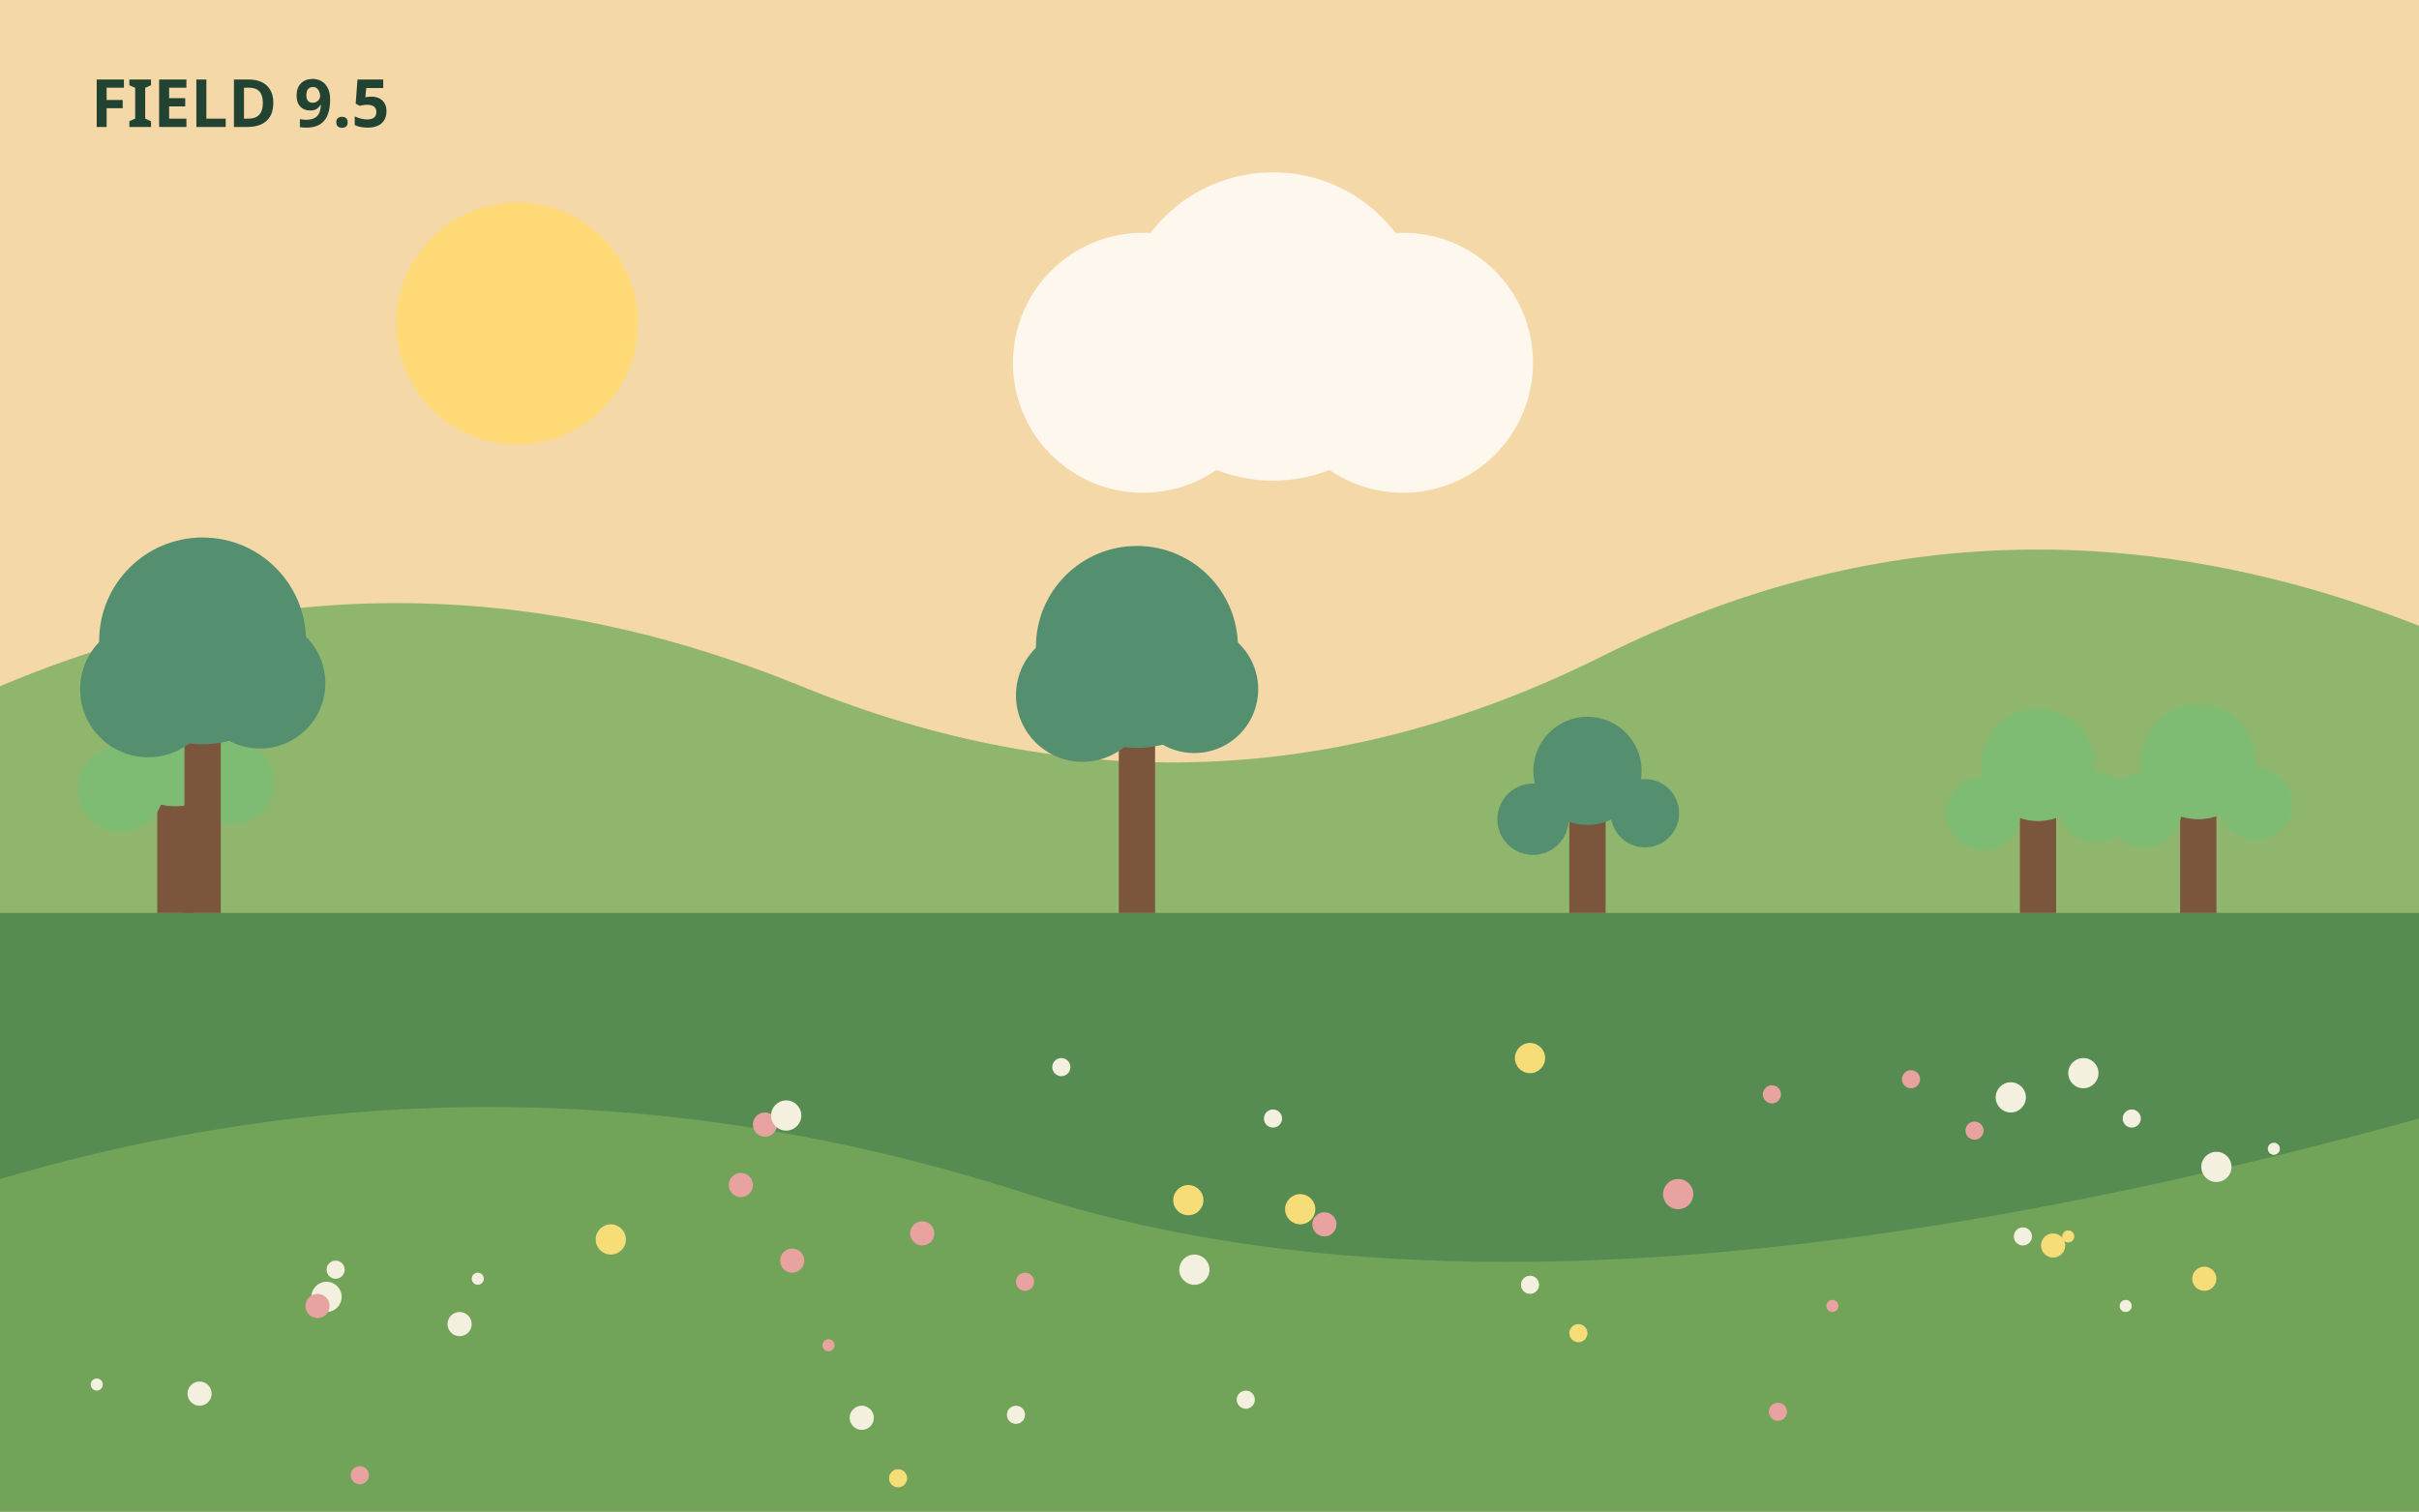
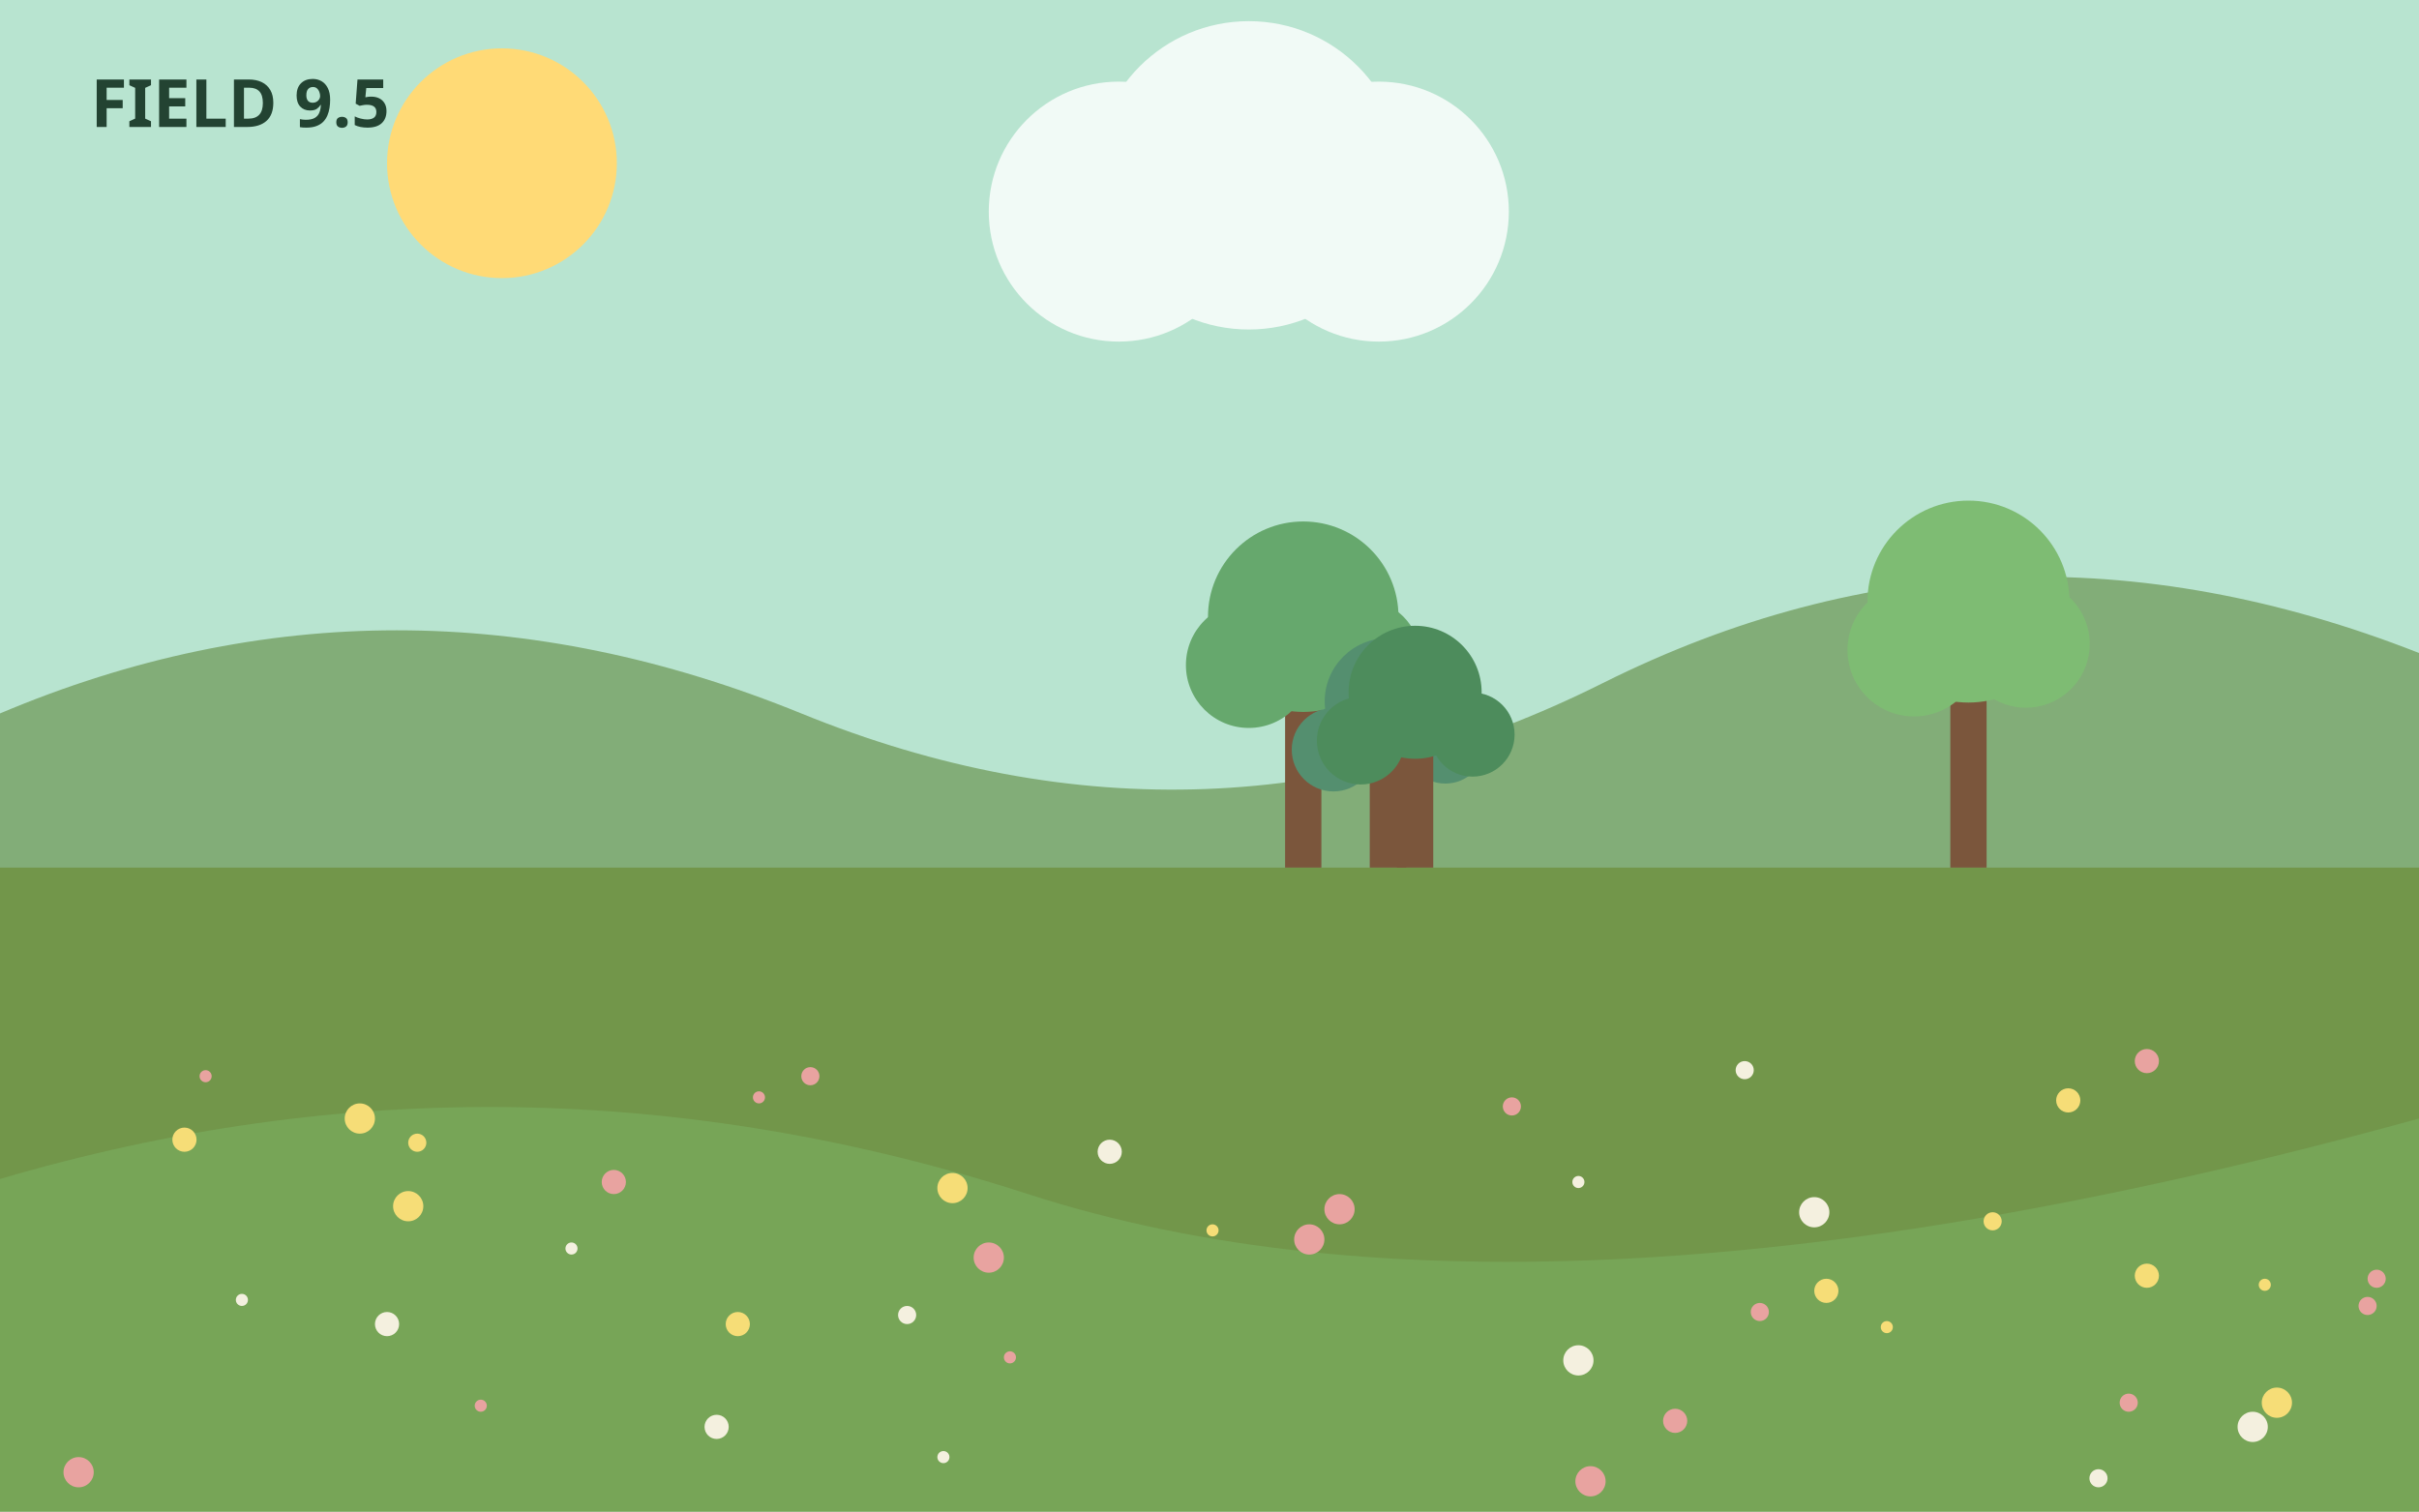
<svg xmlns="http://www.w3.org/2000/svg" width="800" height="500" viewBox="0 0 800 500">
-   <rect width="800" height="500" fill="#f4d8a8" />
-   <circle cx="171" cy="107" r="40" fill="#ffda76" />
+   <rect width="800" height="500" fill="#b8e4d0" />
+   <circle cx="166" cy="54" r="38" fill="#ffda76" />
  <g fill="#ffffff" opacity="0.8">
-     <circle cx="378" cy="120" r="43" />
-     <circle cx="421" cy="108" r="51" />
-     <circle cx="464" cy="120" r="43" />
+     <circle cx="370" cy="70" r="43" />
+     <circle cx="413" cy="58" r="51" />
+     <circle cx="456" cy="70" r="43" />
  </g>
-   <path d="M0 227 Q130 172 265 227 T530 217 T800 207 V340 H0Z" fill="#8fb66c" />
-   <rect y="302" width="800" height="198" fill="#568b51" />
+   <path d="M0 236 Q130 181 265 236 T530 226 T800 216 V340 H0Z" fill="#82ad78" />
+   <rect y="287" width="800" height="213" fill="#72964a" />
  <path d="M0 390 Q170 340 340 395 T800 370 V500 H0Z" fill="#78a95b" opacity="0.78" />
-   <rect x="52" y="245" width="12" height="57" fill="#7b563c" stroke="none" />
-   <circle cx="58" cy="245" r="21.7" fill="#7ebc73" stroke="none" />
-   <circle cx="40" cy="261" r="14.2" fill="#7ebc73" stroke="none" />
-   <circle cx="77" cy="259" r="13.7" fill="#7ebc73" stroke="none" />
-   <rect x="61" y="212" width="12" height="90" fill="#7b563c" stroke="none" />
-   <circle cx="67" cy="212" r="34.2" fill="#548f6f" stroke="none" />
-   <circle cx="49" cy="228" r="22.5" fill="#548f6f" stroke="none" />
-   <circle cx="86" cy="226" r="21.6" fill="#548f6f" stroke="none" />
-   <rect x="370" y="214" width="12" height="88" fill="#7b563c" stroke="none" />
-   <circle cx="376" cy="214" r="33.4" fill="#548f6f" stroke="none" />
-   <circle cx="358" cy="230" r="22.0" fill="#548f6f" stroke="none" />
-   <circle cx="395" cy="228" r="21.1" fill="#548f6f" stroke="none" />
-   <rect x="519" y="255" width="12" height="47" fill="#7b563c" stroke="none" />
-   <circle cx="525" cy="255" r="17.9" fill="#548f6f" stroke="none" />
-   <circle cx="507" cy="271" r="11.8" fill="#548f6f" stroke="none" />
-   <circle cx="544" cy="269" r="11.3" fill="#548f6f" stroke="none" />
-   <rect x="668" y="253" width="12" height="49" fill="#7b563c" stroke="none" />
-   <circle cx="674" cy="253" r="18.6" fill="#7ebc73" stroke="none" />
-   <circle cx="656" cy="269" r="12.2" fill="#7ebc73" stroke="none" />
-   <circle cx="693" cy="267" r="11.8" fill="#7ebc73" stroke="none" />
-   <rect x="721" y="252" width="12" height="50" fill="#7b563c" stroke="none" />
-   <circle cx="727" cy="252" r="19.0" fill="#7ebc73" stroke="none" />
-   <circle cx="709" cy="268" r="12.5" fill="#7ebc73" stroke="none" />
-   <circle cx="746" cy="266" r="12.0" fill="#7ebc73" stroke="none" />
-   <circle cx="108" cy="429" r="5" fill="#f4f0df" />
-   <circle cx="438" cy="405" r="4" fill="#e8a3a0" />
-   <circle cx="351" cy="353" r="3" fill="#f4f0df" />
-   <circle cx="679" cy="412" r="4" fill="#f6dd77" />
-   <circle cx="253" cy="372" r="4" fill="#e8a3a0" />
-   <circle cx="588" cy="467" r="3" fill="#e8a3a0" />
-   <circle cx="653" cy="374" r="3" fill="#e8a3a0" />
-   <circle cx="412" cy="463" r="3" fill="#f4f0df" />
-   <circle cx="606" cy="432" r="2" fill="#e8a3a0" />
-   <circle cx="152" cy="438" r="4" fill="#f4f0df" />
-   <circle cx="66" cy="461" r="4" fill="#f4f0df" />
-   <circle cx="119" cy="488" r="3" fill="#e8a3a0" />
-   <circle cx="705" cy="370" r="3" fill="#f4f0df" />
-   <circle cx="506" cy="350" r="5" fill="#f6dd77" />
-   <circle cx="260" cy="369" r="5" fill="#f4f0df" />
-   <circle cx="733" cy="386" r="5" fill="#f4f0df" />
-   <circle cx="32" cy="458" r="2" fill="#f4f0df" />
-   <circle cx="421" cy="370" r="3" fill="#f4f0df" />
-   <circle cx="111" cy="420" r="3" fill="#f4f0df" />
-   <circle cx="105" cy="432" r="4" fill="#e8a3a0" />
-   <circle cx="752" cy="380" r="2" fill="#f4f0df" />
-   <circle cx="202" cy="410" r="5" fill="#f6dd77" />
-   <circle cx="395" cy="420" r="5" fill="#f4f0df" />
-   <circle cx="430" cy="400" r="5" fill="#f6dd77" />
-   <circle cx="506" cy="425" r="3" fill="#f4f0df" />
-   <circle cx="729" cy="423" r="4" fill="#f6dd77" />
-   <circle cx="393" cy="397" r="5" fill="#f6dd77" />
-   <circle cx="158" cy="423" r="2" fill="#f4f0df" />
-   <circle cx="669" cy="409" r="3" fill="#f4f0df" />
-   <circle cx="586" cy="362" r="3" fill="#e8a3a0" />
-   <circle cx="339" cy="424" r="3" fill="#e8a3a0" />
-   <circle cx="689" cy="355" r="5" fill="#f4f0df" />
-   <circle cx="665" cy="363" r="5" fill="#f4f0df" />
-   <circle cx="522" cy="441" r="3" fill="#f6dd77" />
-   <circle cx="285" cy="469" r="4" fill="#f4f0df" />
-   <circle cx="684" cy="409" r="2" fill="#f6dd77" />
-   <circle cx="297" cy="489" r="3" fill="#f6dd77" />
-   <circle cx="245" cy="392" r="4" fill="#e8a3a0" />
-   <circle cx="305" cy="408" r="4" fill="#e8a3a0" />
-   <circle cx="336" cy="468" r="3" fill="#f4f0df" />
-   <circle cx="555" cy="395" r="5" fill="#e8a3a0" />
-   <circle cx="262" cy="417" r="4" fill="#e8a3a0" />
-   <circle cx="703" cy="432" r="2" fill="#f4f0df" />
-   <circle cx="632" cy="357" r="3" fill="#e8a3a0" />
-   <circle cx="274" cy="445" r="2" fill="#e8a3a0" />
+   <rect x="425" y="204" width="12" height="83" fill="#7b563c" stroke="none" />
+   <circle cx="431" cy="204" r="31.5" fill="#66a86d" stroke="none" />
+   <circle cx="413" cy="220" r="20.8" fill="#66a86d" stroke="none" />
+   <circle cx="450" cy="218" r="19.9" fill="#66a86d" stroke="none" />
+   <rect x="453" y="232" width="12" height="55" fill="#7b563c" stroke="none" />
+   <circle cx="459" cy="232" r="20.9" fill="#548f6f" stroke="none" />
+   <circle cx="441" cy="248" r="13.8" fill="#548f6f" stroke="none" />
+   <circle cx="478" cy="246" r="13.2" fill="#548f6f" stroke="none" />
+   <rect x="462" y="229" width="12" height="58" fill="#7b563c" stroke="none" />
+   <circle cx="468" cy="229" r="22.0" fill="#4d8c5c" stroke="none" />
+   <circle cx="450" cy="245" r="14.5" fill="#4d8c5c" stroke="none" />
+   <circle cx="487" cy="243" r="13.9" fill="#4d8c5c" stroke="none" />
+   <rect x="645" y="199" width="12" height="88" fill="#7b563c" stroke="none" />
+   <circle cx="651" cy="199" r="33.4" fill="#7ebc73" stroke="none" />
+   <circle cx="633" cy="215" r="22.0" fill="#7ebc73" stroke="none" />
+   <circle cx="670" cy="213" r="21.1" fill="#7ebc73" stroke="none" />
+   <circle cx="315" cy="393" r="5" fill="#f6dd77" />
+   <circle cx="600" cy="401" r="5" fill="#f4f0df" />
+   <circle cx="433" cy="410" r="5" fill="#e8a3a0" />
+   <circle cx="61" cy="377" r="4" fill="#f6dd77" />
+   <circle cx="26" cy="487" r="5" fill="#e8a3a0" />
+   <circle cx="710" cy="422" r="4" fill="#f6dd77" />
+   <circle cx="704" cy="464" r="3" fill="#e8a3a0" />
+   <circle cx="268" cy="356" r="3" fill="#e8a3a0" />
+   <circle cx="753" cy="464" r="5" fill="#f6dd77" />
+   <circle cx="694" cy="489" r="3" fill="#f4f0df" />
+   <circle cx="159" cy="465" r="2" fill="#e8a3a0" />
+   <circle cx="582" cy="434" r="3" fill="#e8a3a0" />
+   <circle cx="68" cy="356" r="2" fill="#e8a3a0" />
+   <circle cx="251" cy="363" r="2" fill="#e8a3a0" />
+   <circle cx="334" cy="449" r="2" fill="#e8a3a0" />
+   <circle cx="554" cy="470" r="4" fill="#e8a3a0" />
+   <circle cx="604" cy="427" r="4" fill="#f6dd77" />
+   <circle cx="135" cy="399" r="5" fill="#f6dd77" />
+   <circle cx="237" cy="472" r="4" fill="#f4f0df" />
+   <circle cx="522" cy="391" r="2" fill="#f4f0df" />
+   <circle cx="749" cy="425" r="2" fill="#f6dd77" />
+   <circle cx="710" cy="351" r="4" fill="#e8a3a0" />
+   <circle cx="80" cy="430" r="2" fill="#f4f0df" />
+   <circle cx="367" cy="381" r="4" fill="#f4f0df" />
+   <circle cx="684" cy="364" r="4" fill="#f6dd77" />
+   <circle cx="128" cy="438" r="4" fill="#f4f0df" />
+   <circle cx="312" cy="482" r="2" fill="#f4f0df" />
+   <circle cx="300" cy="435" r="3" fill="#f4f0df" />
+   <circle cx="119" cy="370" r="5" fill="#f6dd77" />
+   <circle cx="786" cy="423" r="3" fill="#e8a3a0" />
+   <circle cx="624" cy="439" r="2" fill="#f6dd77" />
+   <circle cx="244" cy="438" r="4" fill="#f6dd77" />
+   <circle cx="138" cy="378" r="3" fill="#f6dd77" />
+   <circle cx="500" cy="366" r="3" fill="#e8a3a0" />
+   <circle cx="443" cy="400" r="5" fill="#e8a3a0" />
+   <circle cx="526" cy="490" r="5" fill="#e8a3a0" />
+   <circle cx="203" cy="391" r="4" fill="#e8a3a0" />
+   <circle cx="522" cy="450" r="5" fill="#f4f0df" />
+   <circle cx="659" cy="404" r="3" fill="#f6dd77" />
+   <circle cx="327" cy="416" r="5" fill="#e8a3a0" />
+   <circle cx="745" cy="472" r="5" fill="#f4f0df" />
+   <circle cx="189" cy="413" r="2" fill="#f4f0df" />
+   <circle cx="577" cy="354" r="3" fill="#f4f0df" />
+   <circle cx="401" cy="407" r="2" fill="#f6dd77" />
+   <circle cx="783" cy="432" r="3" fill="#e8a3a0" />
  <text x="30" y="42" fill="#234332" font-family="sans-serif" font-size="22" font-weight="700">FIELD 9.5</text>
</svg>
